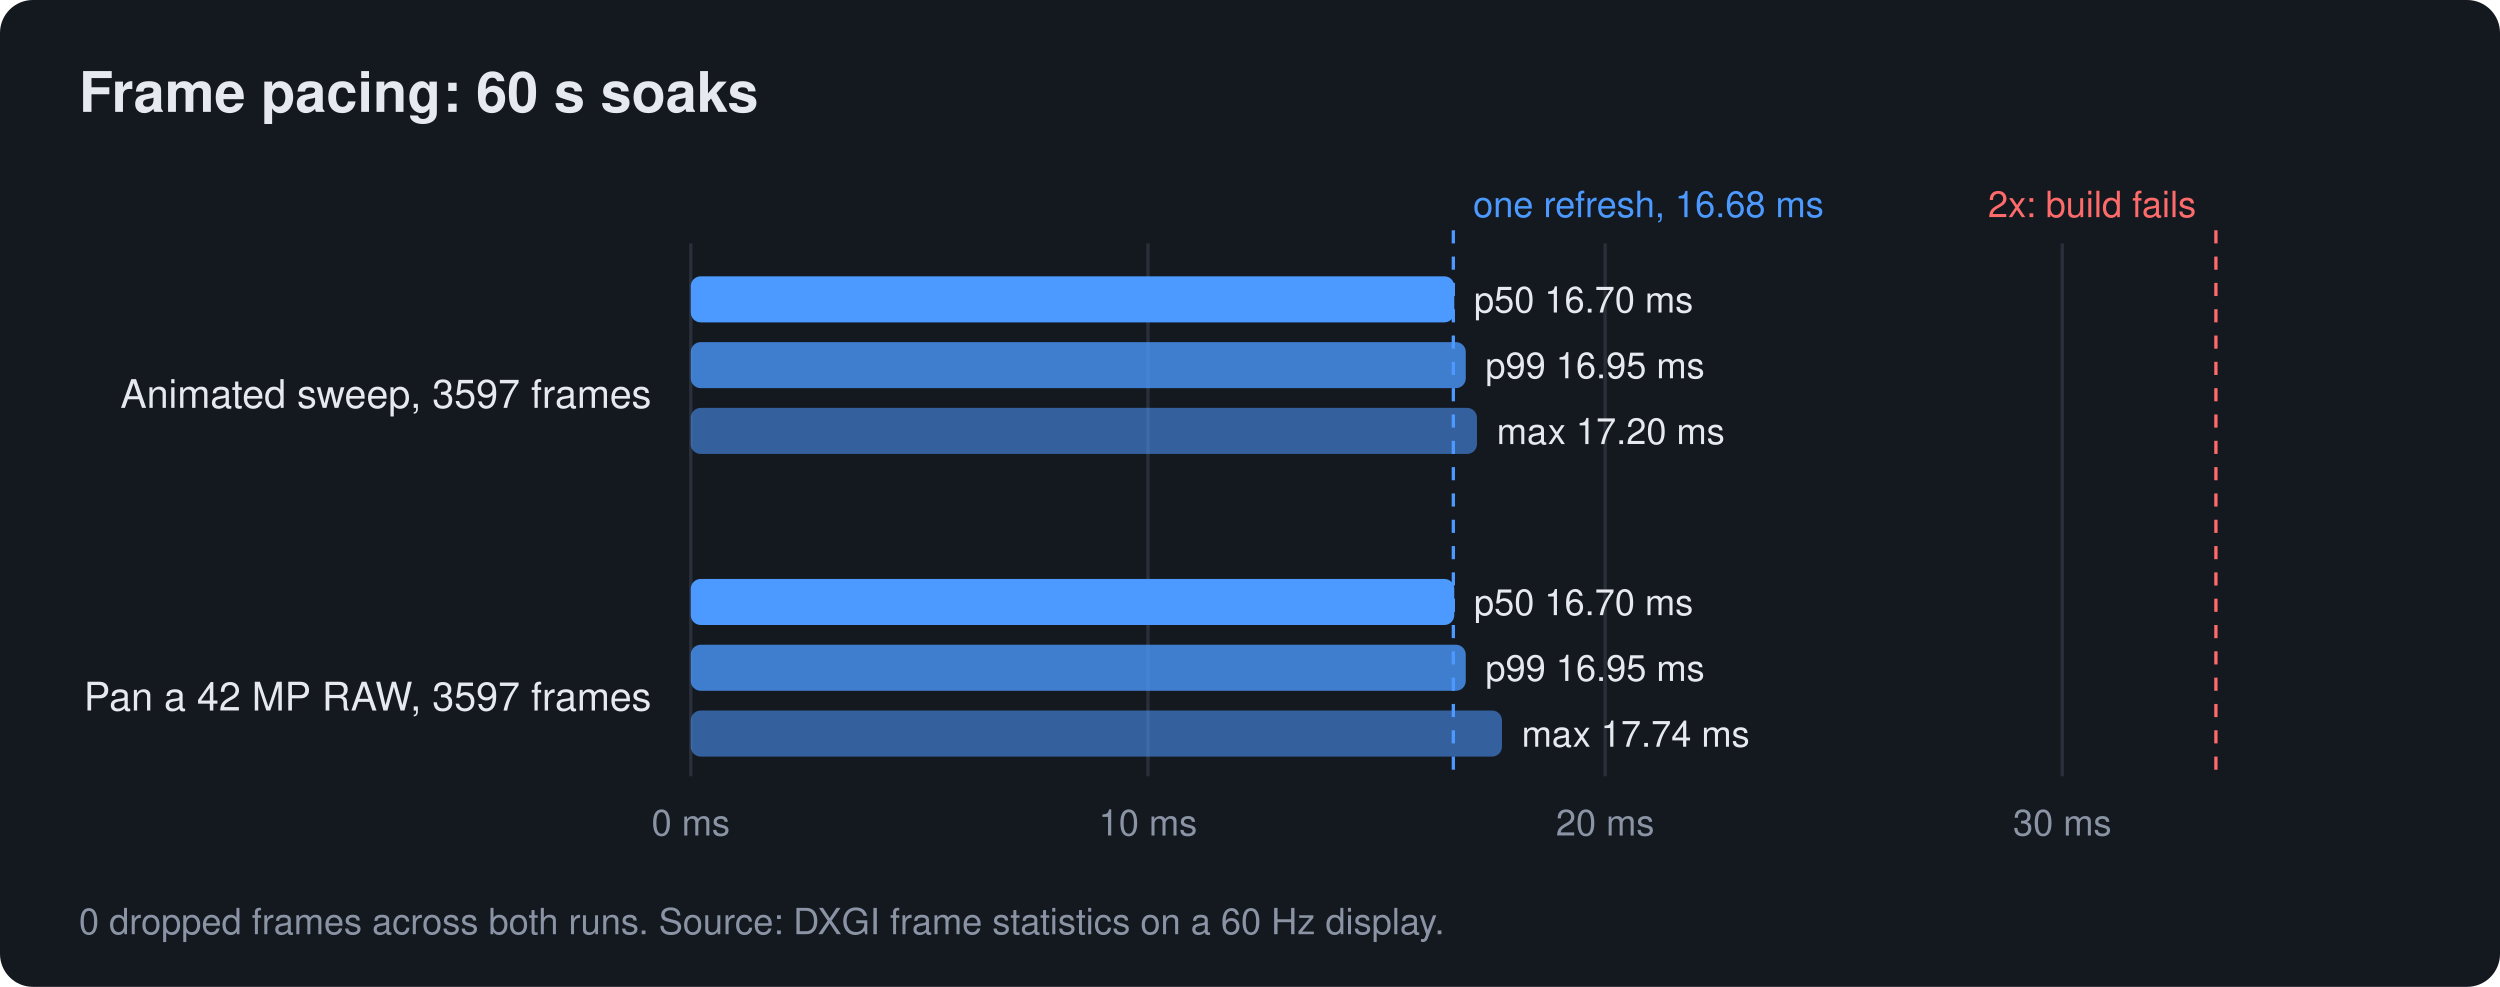
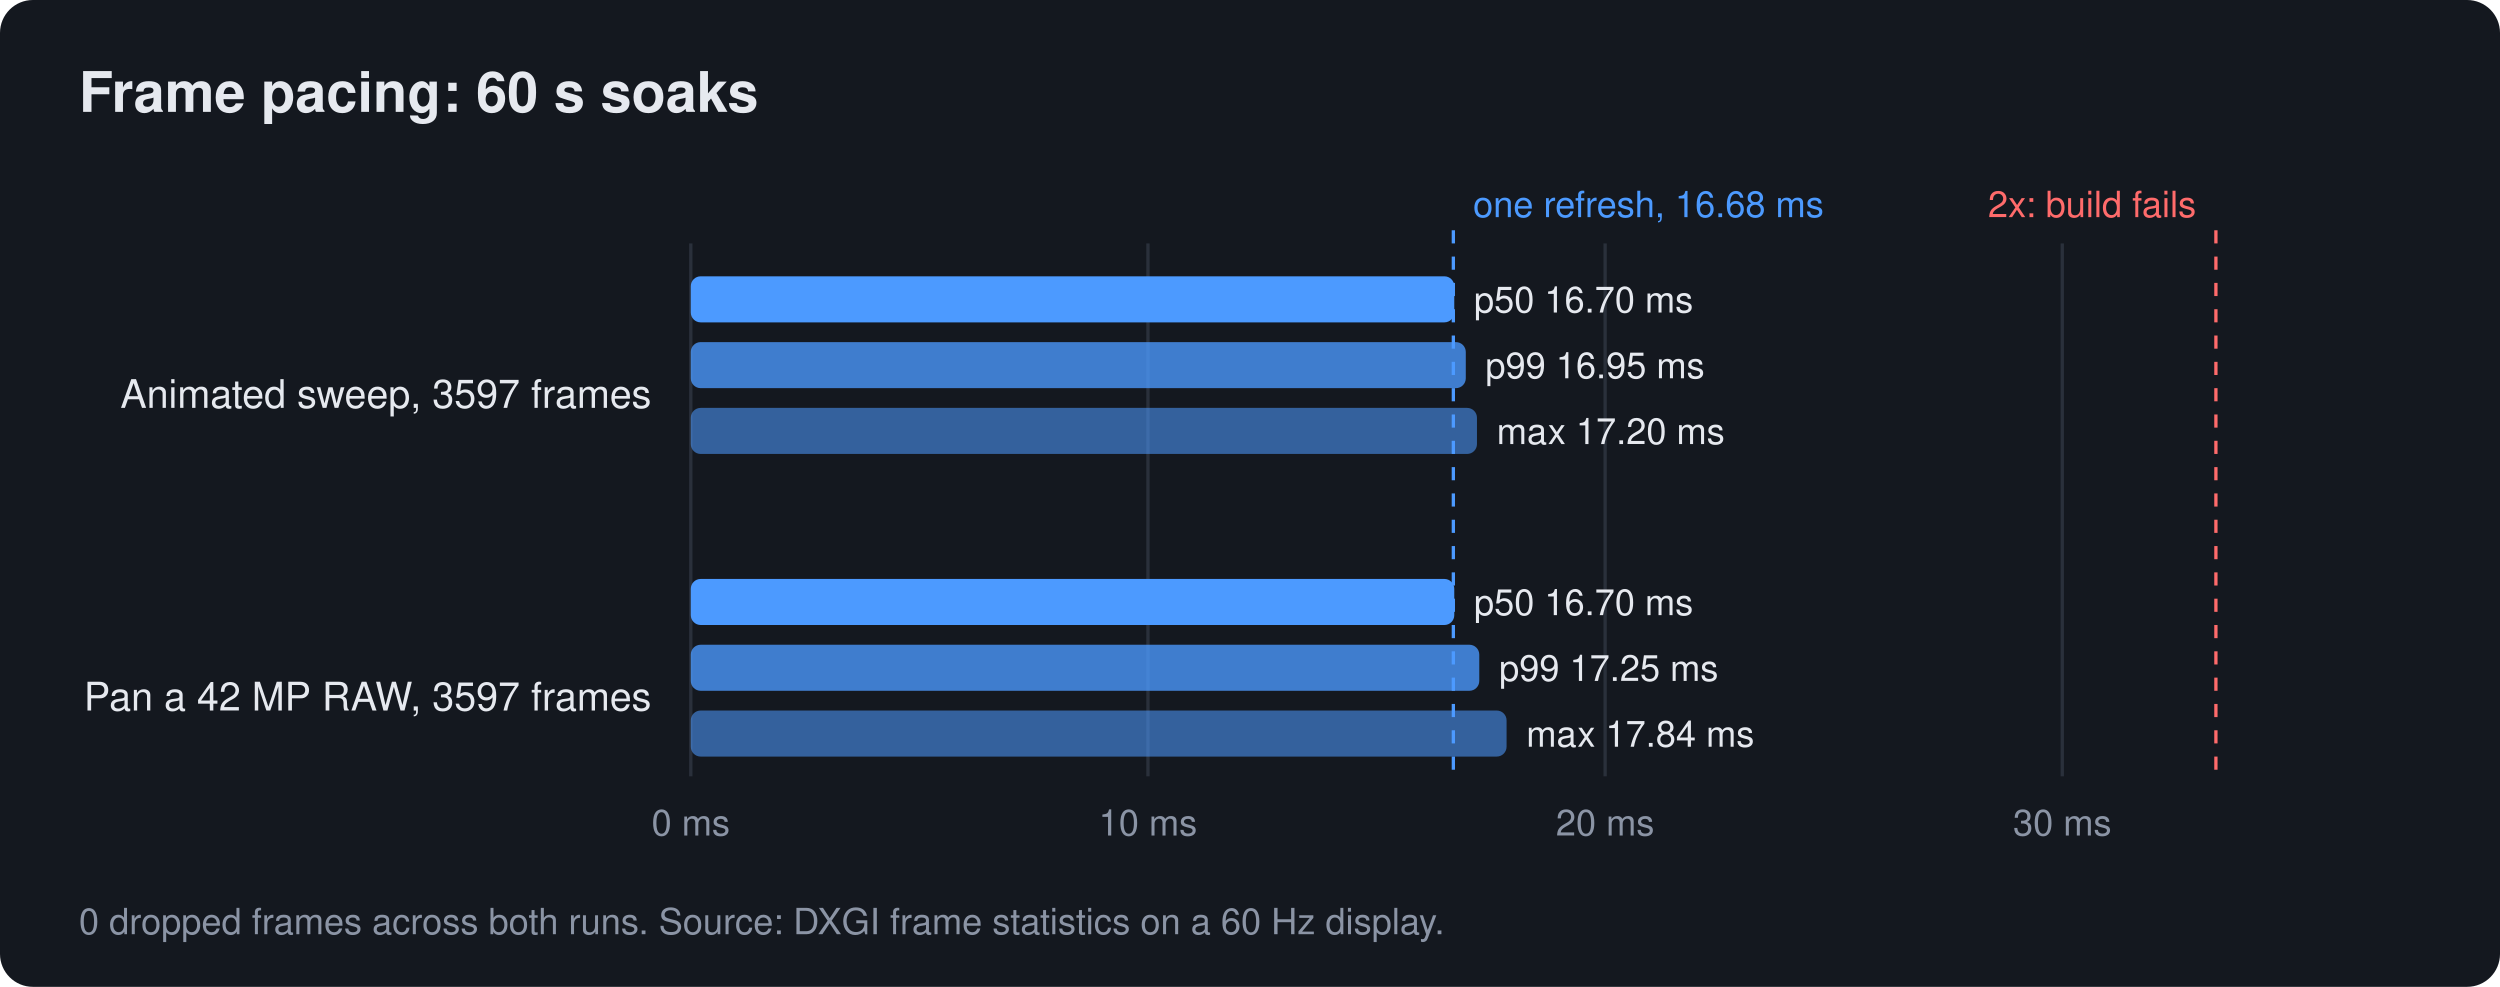
<svg xmlns="http://www.w3.org/2000/svg" viewBox="0 0 760 300" width="760" height="300" role="img" aria-label="Frame pacing: 60 s soaks">
  <rect width="760" height="300" rx="10" fill="#14181f" />
  <text x="24" y="34" font-family="Segoe UI, Helvetica, Arial, sans-serif" font-size="17" font-weight="600" fill="#e6e9ef">Frame pacing: 60 s soaks</text>
  <line x1="210.0" y1="74" x2="210.0" y2="236" stroke="#2a303b" />
  <text x="210.0" y="254" font-family="Segoe UI, Helvetica, Arial, sans-serif" font-size="11" fill="#8b94a5" text-anchor="middle" font-weight="400">0 ms</text>
  <line x1="348.977" y1="74" x2="348.977" y2="236" stroke="#2a303b" />
  <text x="348.977" y="254" font-family="Segoe UI, Helvetica, Arial, sans-serif" font-size="11" fill="#8b94a5" text-anchor="middle" font-weight="400">10 ms</text>
  <line x1="487.955" y1="74" x2="487.955" y2="236" stroke="#2a303b" />
  <text x="487.955" y="254" font-family="Segoe UI, Helvetica, Arial, sans-serif" font-size="11" fill="#8b94a5" text-anchor="middle" font-weight="400">20 ms</text>
  <line x1="626.932" y1="74" x2="626.932" y2="236" stroke="#2a303b" />
  <text x="626.932" y="254" font-family="Segoe UI, Helvetica, Arial, sans-serif" font-size="11" fill="#8b94a5" text-anchor="middle" font-weight="400">30 ms</text>
  <line x1="441.818" y1="70" x2="441.818" y2="236" stroke="#4c9aff" stroke-dasharray="4 4" />
  <text x="447.818" y="66" font-family="Segoe UI, Helvetica, Arial, sans-serif" font-size="11" fill="#4c9aff" text-anchor="start" font-weight="400">one refresh, 16.68 ms</text>
  <line x1="673.636" y1="70" x2="673.636" y2="236" stroke="#ff6b6b" stroke-dasharray="4 4" />
  <text x="667.636" y="66" font-family="Segoe UI, Helvetica, Arial, sans-serif" font-size="11" fill="#ff6b6b" text-anchor="end" font-weight="400">2x: build fails</text>
  <text x="198" y="124" font-family="Segoe UI, Helvetica, Arial, sans-serif" font-size="12" fill="#e6e9ef" text-anchor="end" font-weight="400">Animated sweep, 3597 frames</text>
  <rect x="210" y="84" width="232.1" height="14" rx="3" fill="#4c9aff" opacity="1.00" />
  <text x="448.092" y="95" font-family="Segoe UI, Helvetica, Arial, sans-serif" font-size="11" fill="#e6e9ef" text-anchor="start" font-weight="400">p50 16.70 ms</text>
  <rect x="210" y="104" width="235.6" height="14" rx="3" fill="#4c9aff" opacity="0.78" />
  <text x="451.567" y="115" font-family="Segoe UI, Helvetica, Arial, sans-serif" font-size="11" fill="#e6e9ef" text-anchor="start" font-weight="400">p99 16.95 ms</text>
  <rect x="210" y="124" width="239.0" height="14" rx="3" fill="#4c9aff" opacity="0.56" />
  <text x="455.017" y="135" font-family="Segoe UI, Helvetica, Arial, sans-serif" font-size="11" fill="#e6e9ef" text-anchor="start" font-weight="400">max 17.20 ms</text>
  <text x="198" y="216" font-family="Segoe UI, Helvetica, Arial, sans-serif" font-size="12" fill="#e6e9ef" text-anchor="end" font-weight="400">Pan a 42 MP RAW, 3597 frames</text>
  <rect x="210" y="176" width="232.1" height="14" rx="3" fill="#4c9aff" opacity="1.00" />
  <text x="448.092" y="187" font-family="Segoe UI, Helvetica, Arial, sans-serif" font-size="11" fill="#e6e9ef" text-anchor="start" font-weight="400">p50 16.70 ms</text>
-   <rect x="210" y="196" width="235.6" height="14" rx="3" fill="#4c9aff" opacity="0.78" />
-   <text x="451.567" y="207" font-family="Segoe UI, Helvetica, Arial, sans-serif" font-size="11" fill="#e6e9ef" text-anchor="start" font-weight="400">p99 16.95 ms</text>
-   <rect x="210" y="216" width="246.6" height="14" rx="3" fill="#4c9aff" opacity="0.56" />
-   <text x="462.587" y="227" font-family="Segoe UI, Helvetica, Arial, sans-serif" font-size="11" fill="#e6e9ef" text-anchor="start" font-weight="400">max 17.74 ms</text>
+   <rect x="210" y="196" width="239.7" height="14" rx="3" fill="#4c9aff" opacity="0.78" />
+   <text x="455.736" y="207" font-family="Segoe UI, Helvetica, Arial, sans-serif" font-size="11" fill="#e6e9ef" text-anchor="start" font-weight="400">p99 17.25 ms</text>
+   <rect x="210" y="216" width="248.0" height="14" rx="3" fill="#4c9aff" opacity="0.56" />
+   <text x="464.005" y="227" font-family="Segoe UI, Helvetica, Arial, sans-serif" font-size="11" fill="#e6e9ef" text-anchor="start" font-weight="400">max 17.84 ms</text>
  <text x="24" y="284" font-family="Segoe UI, Helvetica, Arial, sans-serif" font-size="11" fill="#8b94a5" text-anchor="start" font-weight="400">0 dropped frames across both runs. Source: DXGI frame statistics on a 60 Hz display.</text>
</svg>
